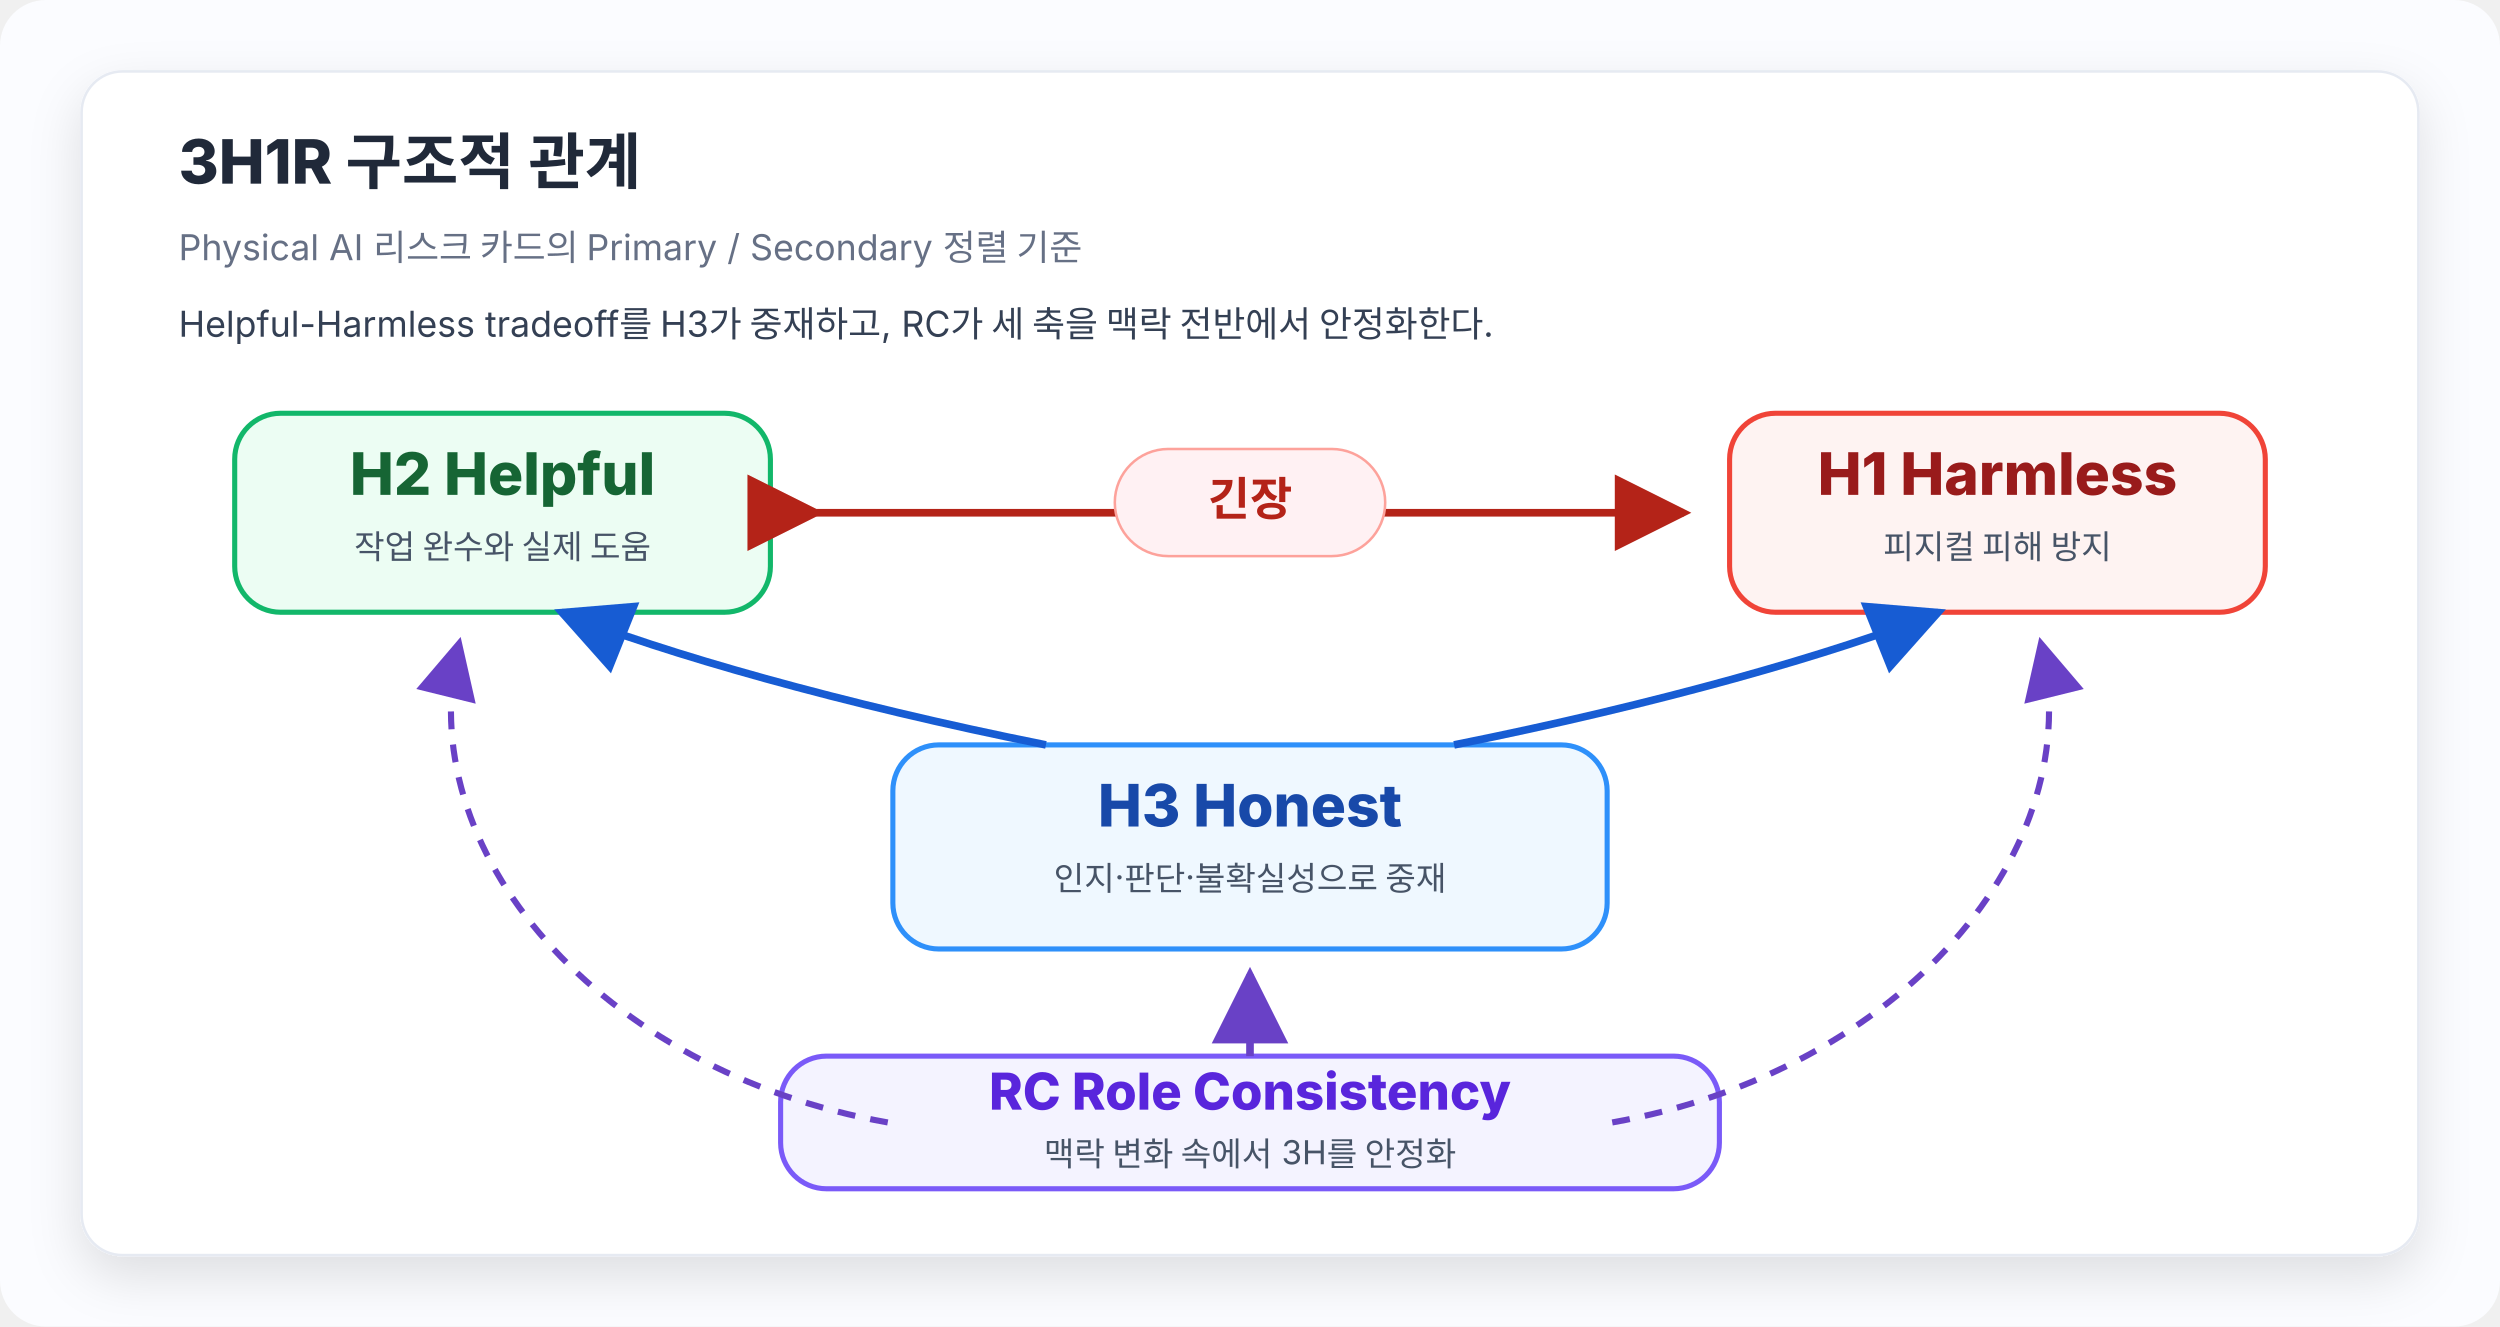
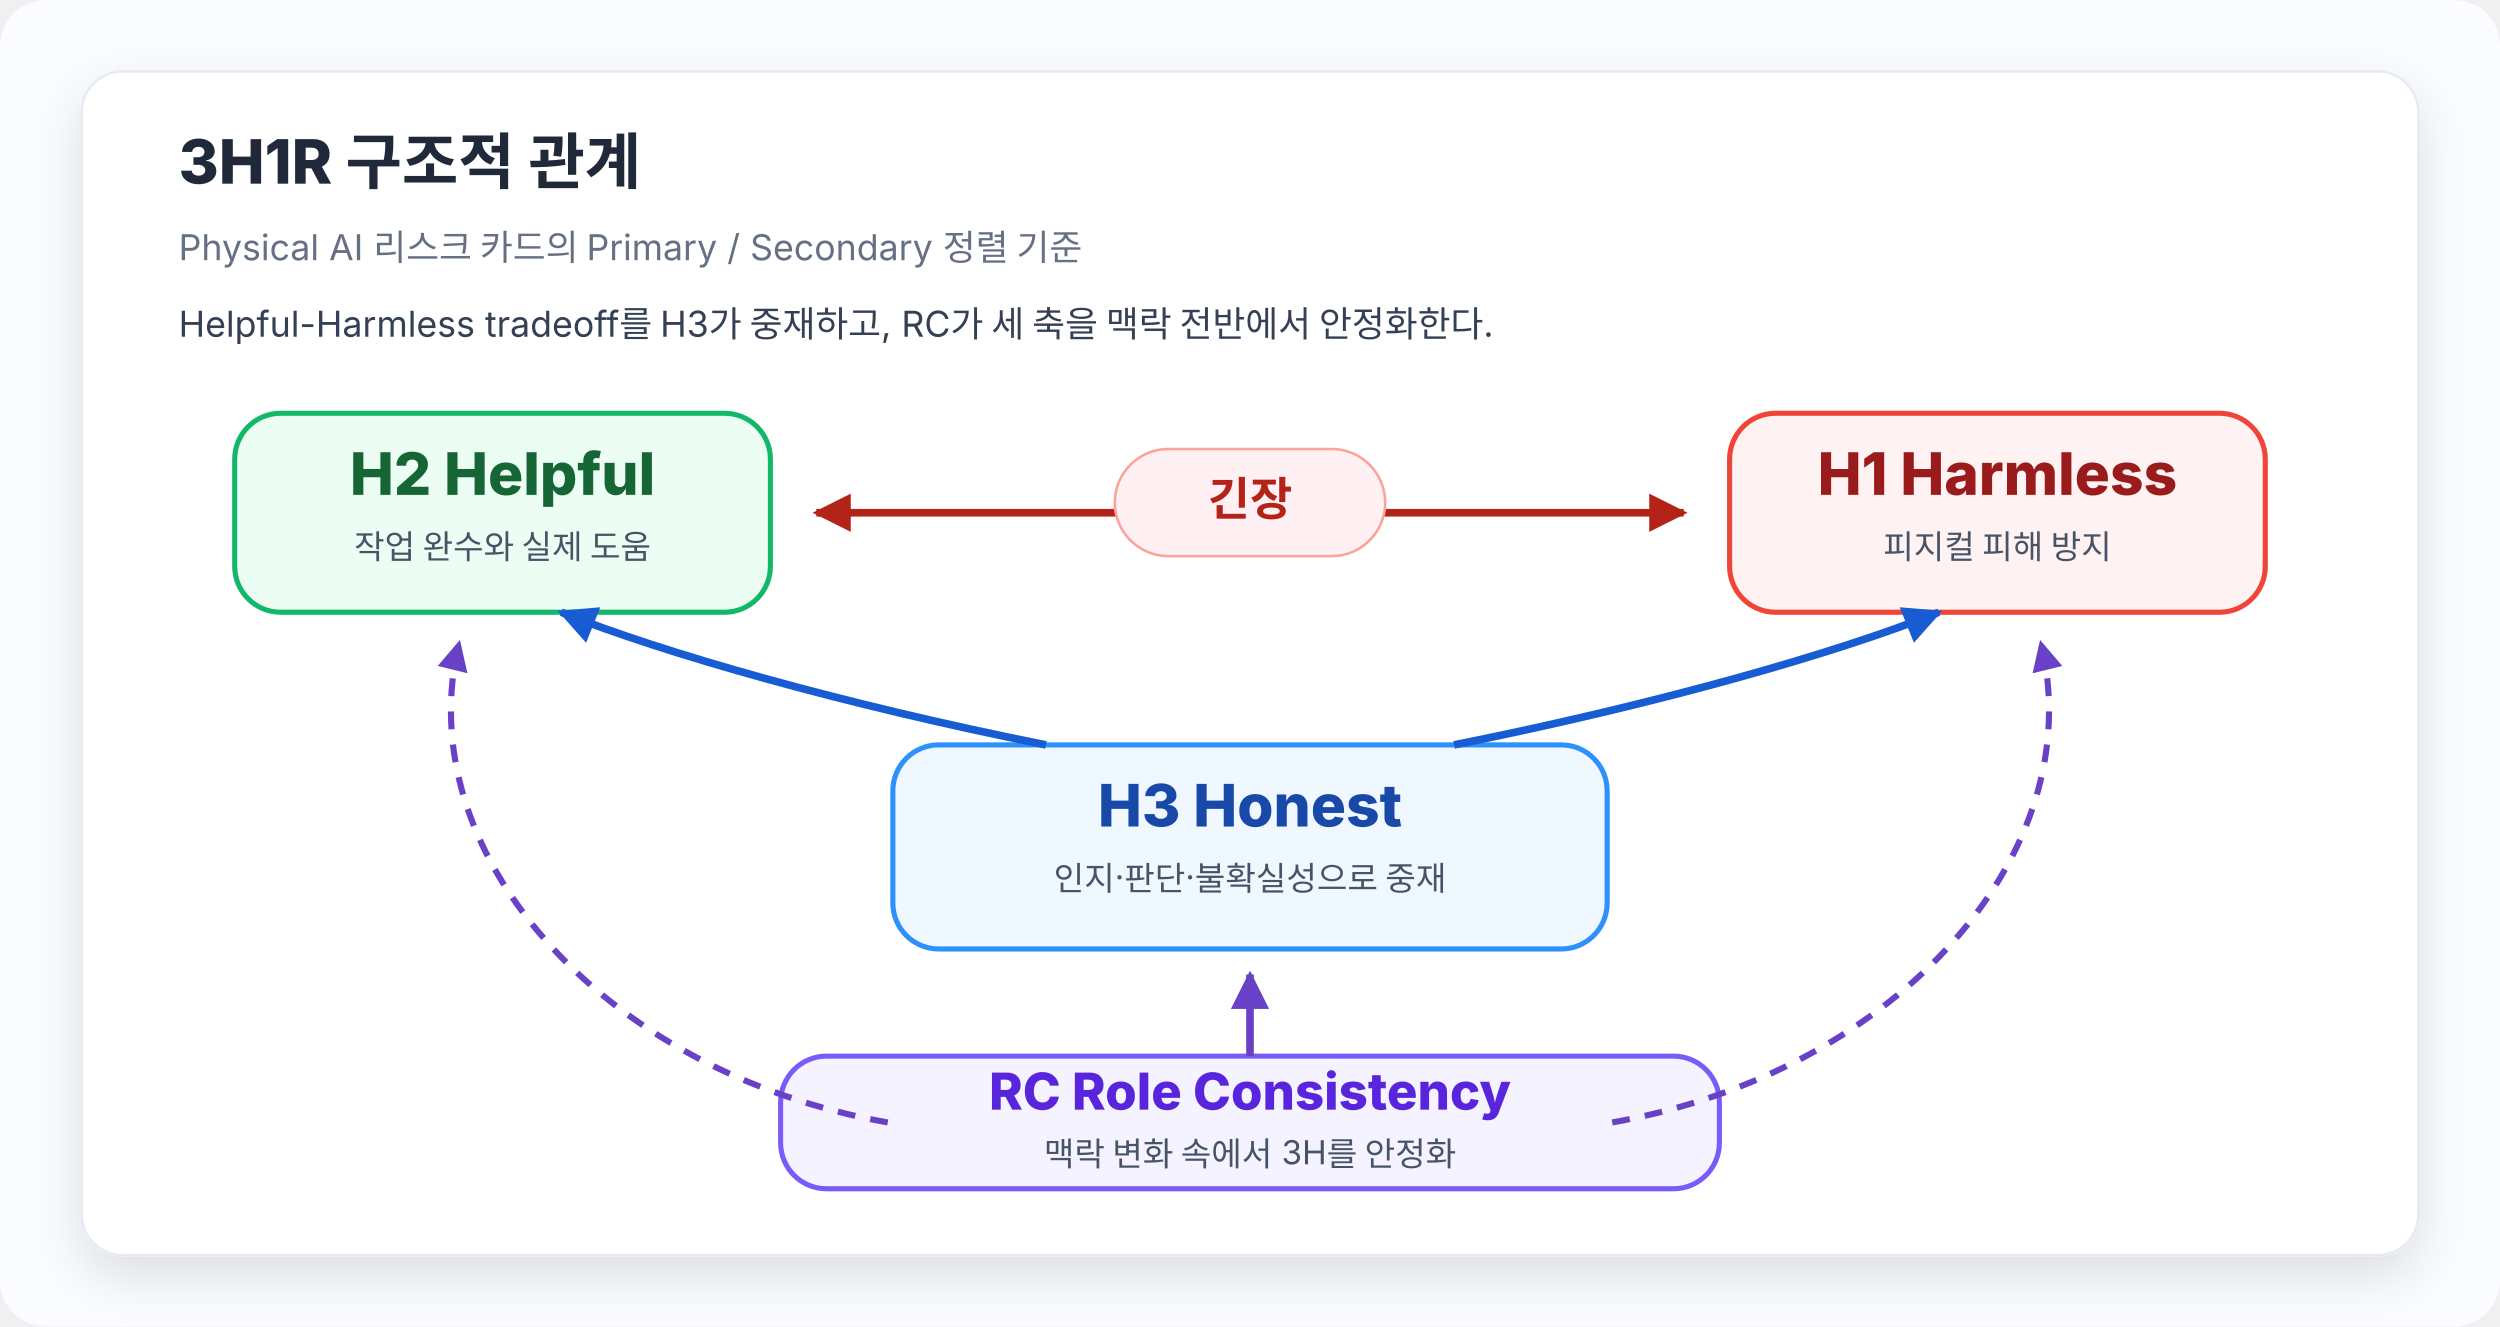
<svg xmlns="http://www.w3.org/2000/svg" width="980" height="520" viewBox="0 0 980 520" role="img" aria-labelledby="title desc">
  <defs>
    <filter id="shadow" x="-20%" y="-20%" width="140%" height="140%">
      <feDropShadow dx="0" dy="8" stdDeviation="10" flood-color="#121826" flood-opacity="0.12" />
    </filter>
-     <marker id="arrow-red" markerWidth="10" markerHeight="10" refX="9" refY="5" orient="auto" markerUnits="strokeWidth">
-       <path d="M0,0 L10,5 L0,10 z" fill="#b42318" />
+     <marker id="arrow-red" markerWidth="5" markerHeight="5" refX="4.5" refY="2.5" orient="auto-start-reverse" markerUnits="strokeWidth">
+       <path d="M0,0 L5,2.5 L0,5 z" fill="#b42318" />
    </marker>
-     <marker id="arrow-blue" markerWidth="10" markerHeight="10" refX="9" refY="5" orient="auto" markerUnits="strokeWidth">
-       <path d="M0,0 L10,5 L0,10 z" fill="#175cd3" />
+     <marker id="arrow-blue" markerWidth="5" markerHeight="5" refX="4.5" refY="2.5" orient="auto" markerUnits="strokeWidth">
+       <path d="M0,0 L5,2.5 L0,5 z" fill="#175cd3" />
    </marker>
-     <marker id="arrow-purple" markerWidth="10" markerHeight="10" refX="9" refY="5" orient="auto" markerUnits="strokeWidth">
-       <path d="M0,0 L10,5 L0,10 z" fill="#6941c6" />
+     <marker id="arrow-purple" markerWidth="5" markerHeight="5" refX="4.5" refY="2.5" orient="auto" markerUnits="strokeWidth">
+       <path d="M0,0 L5,2.5 L0,5 z" fill="#6941c6" />
    </marker>
  </defs>
  <rect width="980" height="520" rx="18" fill="#fbfcff" />
  <rect x="32" y="28" width="916" height="464" rx="16" fill="#ffffff" stroke="#e6eaf2" filter="url(#shadow)" />
  <text x="70" y="72" font-family="-apple-system,BlinkMacSystemFont,'Segoe UI',sans-serif" font-size="24" font-weight="800" fill="#202939">3H1R 구조적 관계</text>
  <text x="70" y="102" font-family="-apple-system,BlinkMacSystemFont,'Segoe UI',sans-serif" font-size="14" fill="#667085">Physical AI 리스크 카드의 Primary / Secondary 정렬 기준</text>
  <rect x="92" y="162" width="210" height="78" rx="18" fill="#ecfdf3" stroke="#12b76a" stroke-width="2" />
  <text x="197" y="194" text-anchor="middle" font-family="-apple-system,BlinkMacSystemFont,'Segoe UI',sans-serif" font-size="23" font-weight="800" fill="#166534">H2 Helpful</text>
  <text x="197" y="219" text-anchor="middle" font-family="-apple-system,BlinkMacSystemFont,'Segoe UI',sans-serif" font-size="13" fill="#475467">작업 완수와 실제 도움</text>
  <rect x="678" y="162" width="210" height="78" rx="18" fill="#fef3f2" stroke="#f04438" stroke-width="2" />
  <text x="783" y="194" text-anchor="middle" font-family="-apple-system,BlinkMacSystemFont,'Segoe UI',sans-serif" font-size="23" font-weight="800" fill="#991b1b">H1 Harmless</text>
  <text x="783" y="219" text-anchor="middle" font-family="-apple-system,BlinkMacSystemFont,'Segoe UI',sans-serif" font-size="13" fill="#475467">피지컬 피해 방지</text>
  <line x1="320" y1="201" x2="660" y2="201" stroke="#b42318" stroke-width="3" marker-start="url(#arrow-red)" marker-end="url(#arrow-red)" />
  <rect x="437" y="176" width="106" height="42" rx="21" fill="#fff1f3" stroke="#fda29b" />
  <text x="490" y="202" text-anchor="middle" font-family="-apple-system,BlinkMacSystemFont,'Segoe UI',sans-serif" font-size="18" font-weight="800" fill="#b42318">긴장</text>
  <rect x="350" y="292" width="280" height="80" rx="18" fill="#eff8ff" stroke="#2e90fa" stroke-width="2" />
  <text x="490" y="324" text-anchor="middle" font-family="-apple-system,BlinkMacSystemFont,'Segoe UI',sans-serif" font-size="23" font-weight="800" fill="#1849a9">H3 Honest</text>
  <text x="490" y="349" text-anchor="middle" font-family="-apple-system,BlinkMacSystemFont,'Segoe UI',sans-serif" font-size="13" fill="#475467">인지·판단·불확실성으로 중재</text>
  <path d="M410 292 C330 276 260 256 220 240" fill="none" stroke="#175cd3" stroke-width="3" marker-end="url(#arrow-blue)" />
  <path d="M570 292 C650 276 720 256 760 240" fill="none" stroke="#175cd3" stroke-width="3" marker-end="url(#arrow-blue)" />
  <rect x="306" y="414" width="368" height="52" rx="18" fill="#f4f3ff" stroke="#7a5af8" stroke-width="2" />
  <text x="490" y="435" text-anchor="middle" font-family="-apple-system,BlinkMacSystemFont,'Segoe UI',sans-serif" font-size="20" font-weight="800" fill="#5925dc">RC Role Consistency</text>
  <text x="490" y="457" text-anchor="middle" font-family="-apple-system,BlinkMacSystemFont,'Segoe UI',sans-serif" font-size="13" fill="#475467">맥락 변화 속에서 3H를 안정화</text>
  <line x1="490" y1="414" x2="490" y2="382" stroke="#6941c6" stroke-width="3" marker-end="url(#arrow-purple)" />
  <path d="M348 440 C235 420 160 333 180 252" fill="none" stroke="#6941c6" stroke-width="2.4" stroke-dasharray="7 6" marker-end="url(#arrow-purple)" />
  <path d="M632 440 C745 420 820 333 800 252" fill="none" stroke="#6941c6" stroke-width="2.4" stroke-dasharray="7 6" marker-end="url(#arrow-purple)" />
  <text x="70" y="132" font-family="-apple-system,BlinkMacSystemFont,'Segoe UI',sans-serif" font-size="14" fill="#344054">
    Helpful-Harmless tradeoff를 H3가 중재하고, RC가 세 축을 맥락 전반에서 안정화한다.
  </text>
</svg>
